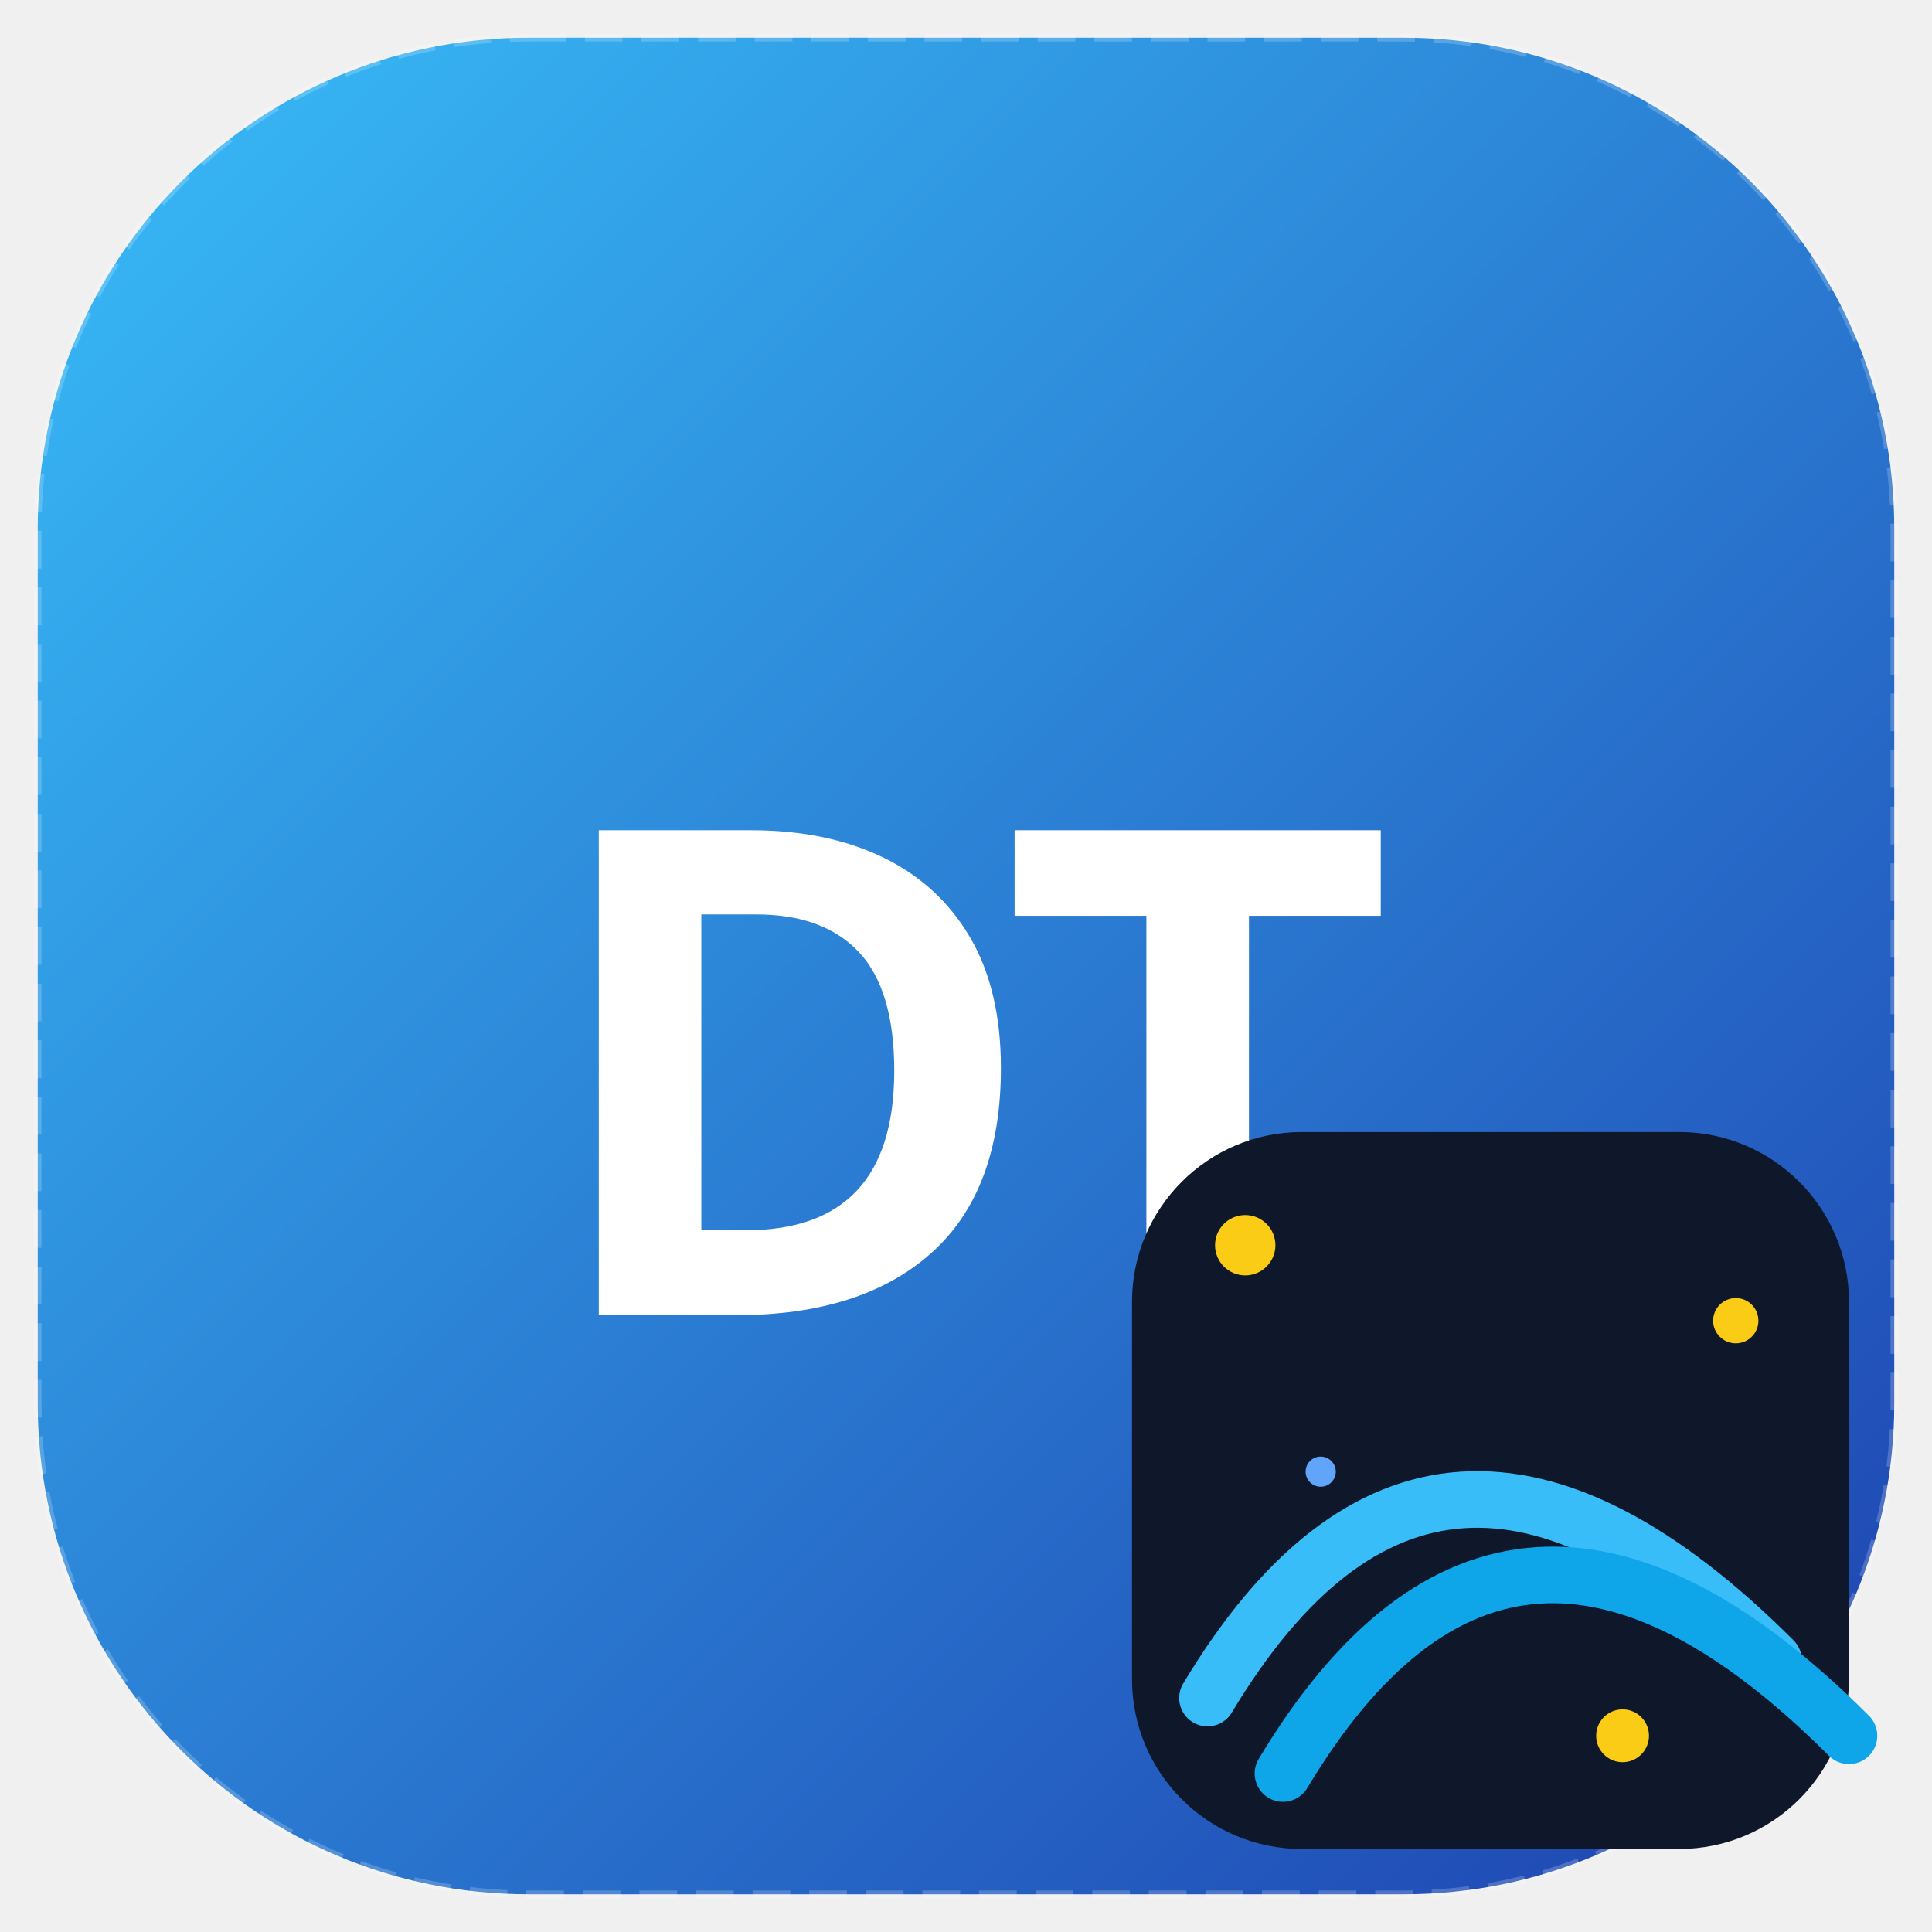
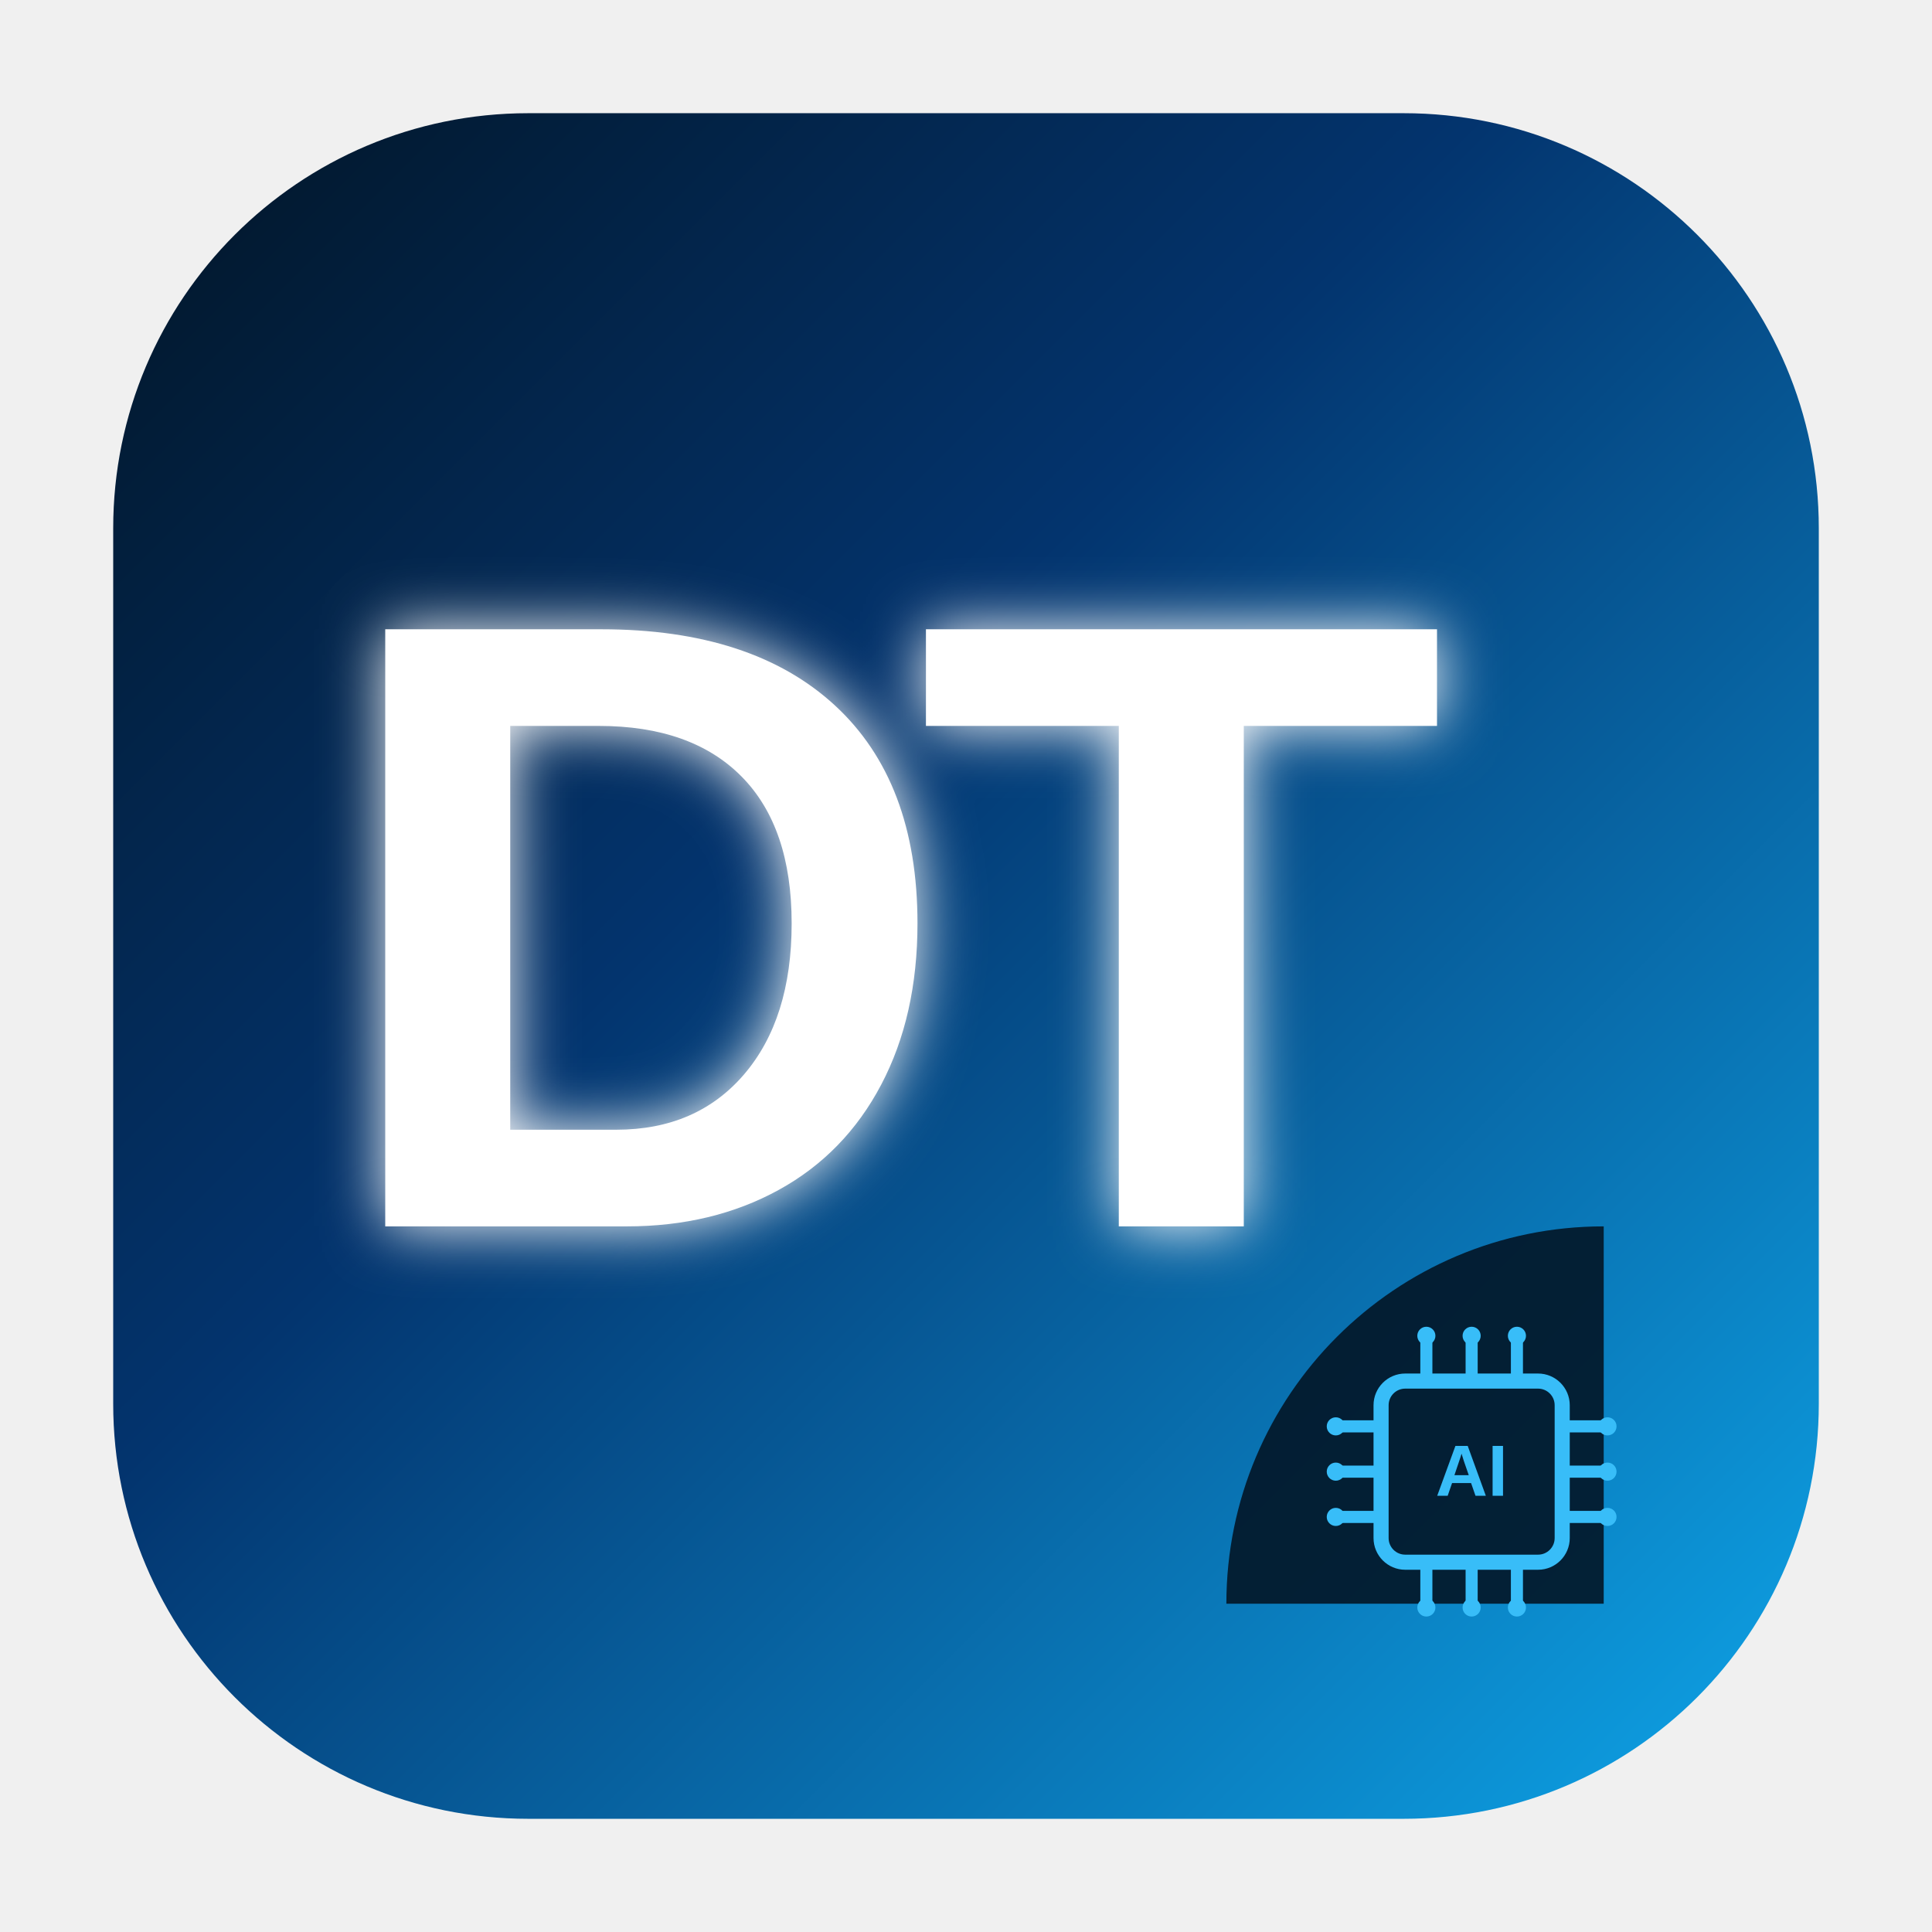
<svg xmlns="http://www.w3.org/2000/svg" width="512" height="512" viewBox="0 0 512 512">
  <defs>
-     <linearGradient id="mainGrad" x1="0%" y1="0%" x2="100%" y2="100%">
-       <stop offset="0%" stop-color="#38bdf8" />
-       <stop offset="100%" stop-color="#1e40af" />
+     <linearGradient id="bgGrad" x1="0%" y1="0%" x2="100%" y2="100%">
+       <stop offset="0%" style="stop-color:#021526;stop-opacity:1" />
+       <stop offset="40%" style="stop-color:#03346E;stop-opacity:1" />
+       <stop offset="100%" style="stop-color:#0ea5e9;stop-opacity:1" />
    </linearGradient>
+     <filter id="textGlow" x="-20%" y="-20%" width="140%" height="140%">
+       <feGaussianBlur stdDeviation="8" result="blur" />
+       <feComposite in="SourceGraphic" in2="blur" operator="over" />
+     </filter>
  </defs>
-   <rect x="10" y="10" width="492" height="492" rx="130" fill="url(#mainGrad)" />
-   <rect x="10" y="10" width="492" height="492" rx="130" fill="none" stroke="rgba(255,255,255,0.2)" stroke-width="2" stroke-dasharray="10 5" />
-   <text x="256" y="285" font-family="'Cairo', 'Arial Black', sans-serif" font-size="180" font-weight="900" fill="white" text-anchor="middle" dominant-baseline="middle" style="letter-spacing: -5px;">DT</text>
-   <g transform="translate(300, 300)">
-     <rect width="190" height="190" rx="45" fill="#0f172a" />
-     <path d="M20 150 Q 80 50, 170 140" stroke="#38bdf8" stroke-width="15" fill="none" stroke-linecap="round" />
-     <path d="M40 170 Q 100 70, 190 160" stroke="#0ea5e9" stroke-width="15" fill="none" stroke-linecap="round" />
-     <circle cx="30" cy="30" r="8" fill="#facc15" />
-     <circle cx="160" cy="50" r="6" fill="#facc15" />
-     <circle cx="130" cy="160" r="7" fill="#facc15" />
-     <circle cx="50" cy="90" r="4" fill="#60a5fa" />
+   <rect x="30" y="30" width="452" height="452" rx="110" fill="url(#bgGrad)" />
+   <text x="235" y="325" font-family="Arial, sans-serif" font-size="230" font-weight="900" fill="white" text-anchor="middle" filter="url(#textGlow)" style="letter-spacing: -10px;">DT</text>
+   <g transform="translate(325, 325)">
+     <path d="M0 100 A 100 100 0 0 1 100 0 L 100 100 Z" fill="#021526" opacity="0.9" />
+     <g transform="translate(25, 25) scale(0.8)">
+       <rect x="20" y="20" width="60" height="60" rx="8" fill="none" stroke="#38bdf8" stroke-width="5" />
+       <text x="50" y="58" font-family="Arial" font-size="24" font-weight="bold" fill="#38bdf8" text-anchor="middle">AI</text>
+       <path d="M20 35 H5 M20 50 H5 M20 65 H5" stroke="#38bdf8" stroke-width="4" stroke-linecap="round" />
+       <path d="M80 35 H95 M80 50 H95 M80 65 H95" stroke="#38bdf8" stroke-width="4" stroke-linecap="round" />
+       <path d="M35 20 V5 M50 20 V5 M65 20 V5" stroke="#38bdf8" stroke-width="4" stroke-linecap="round" />
+       <path d="M35 80 V95 M50 80 V95 M65 80 V95" stroke="#38bdf8" stroke-width="4" stroke-linecap="round" />
+       <circle cx="5" cy="35" r="3" fill="#38bdf8" />
+       <circle cx="5" cy="50" r="3" fill="#38bdf8" />
+       <circle cx="5" cy="65" r="3" fill="#38bdf8" />
+       <circle cx="95" cy="35" r="3" fill="#38bdf8" />
+       <circle cx="95" cy="50" r="3" fill="#38bdf8" />
+       <circle cx="95" cy="65" r="3" fill="#38bdf8" />
+       <circle cx="35" cy="5" r="3" fill="#38bdf8" />
+       <circle cx="50" cy="5" r="3" fill="#38bdf8" />
+       <circle cx="65" cy="5" r="3" fill="#38bdf8" />
+       <circle cx="35" cy="95" r="3" fill="#38bdf8" />
+       <circle cx="50" cy="95" r="3" fill="#38bdf8" />
+       <circle cx="65" cy="95" r="3" fill="#38bdf8" />
+     </g>
  </g>
</svg>
